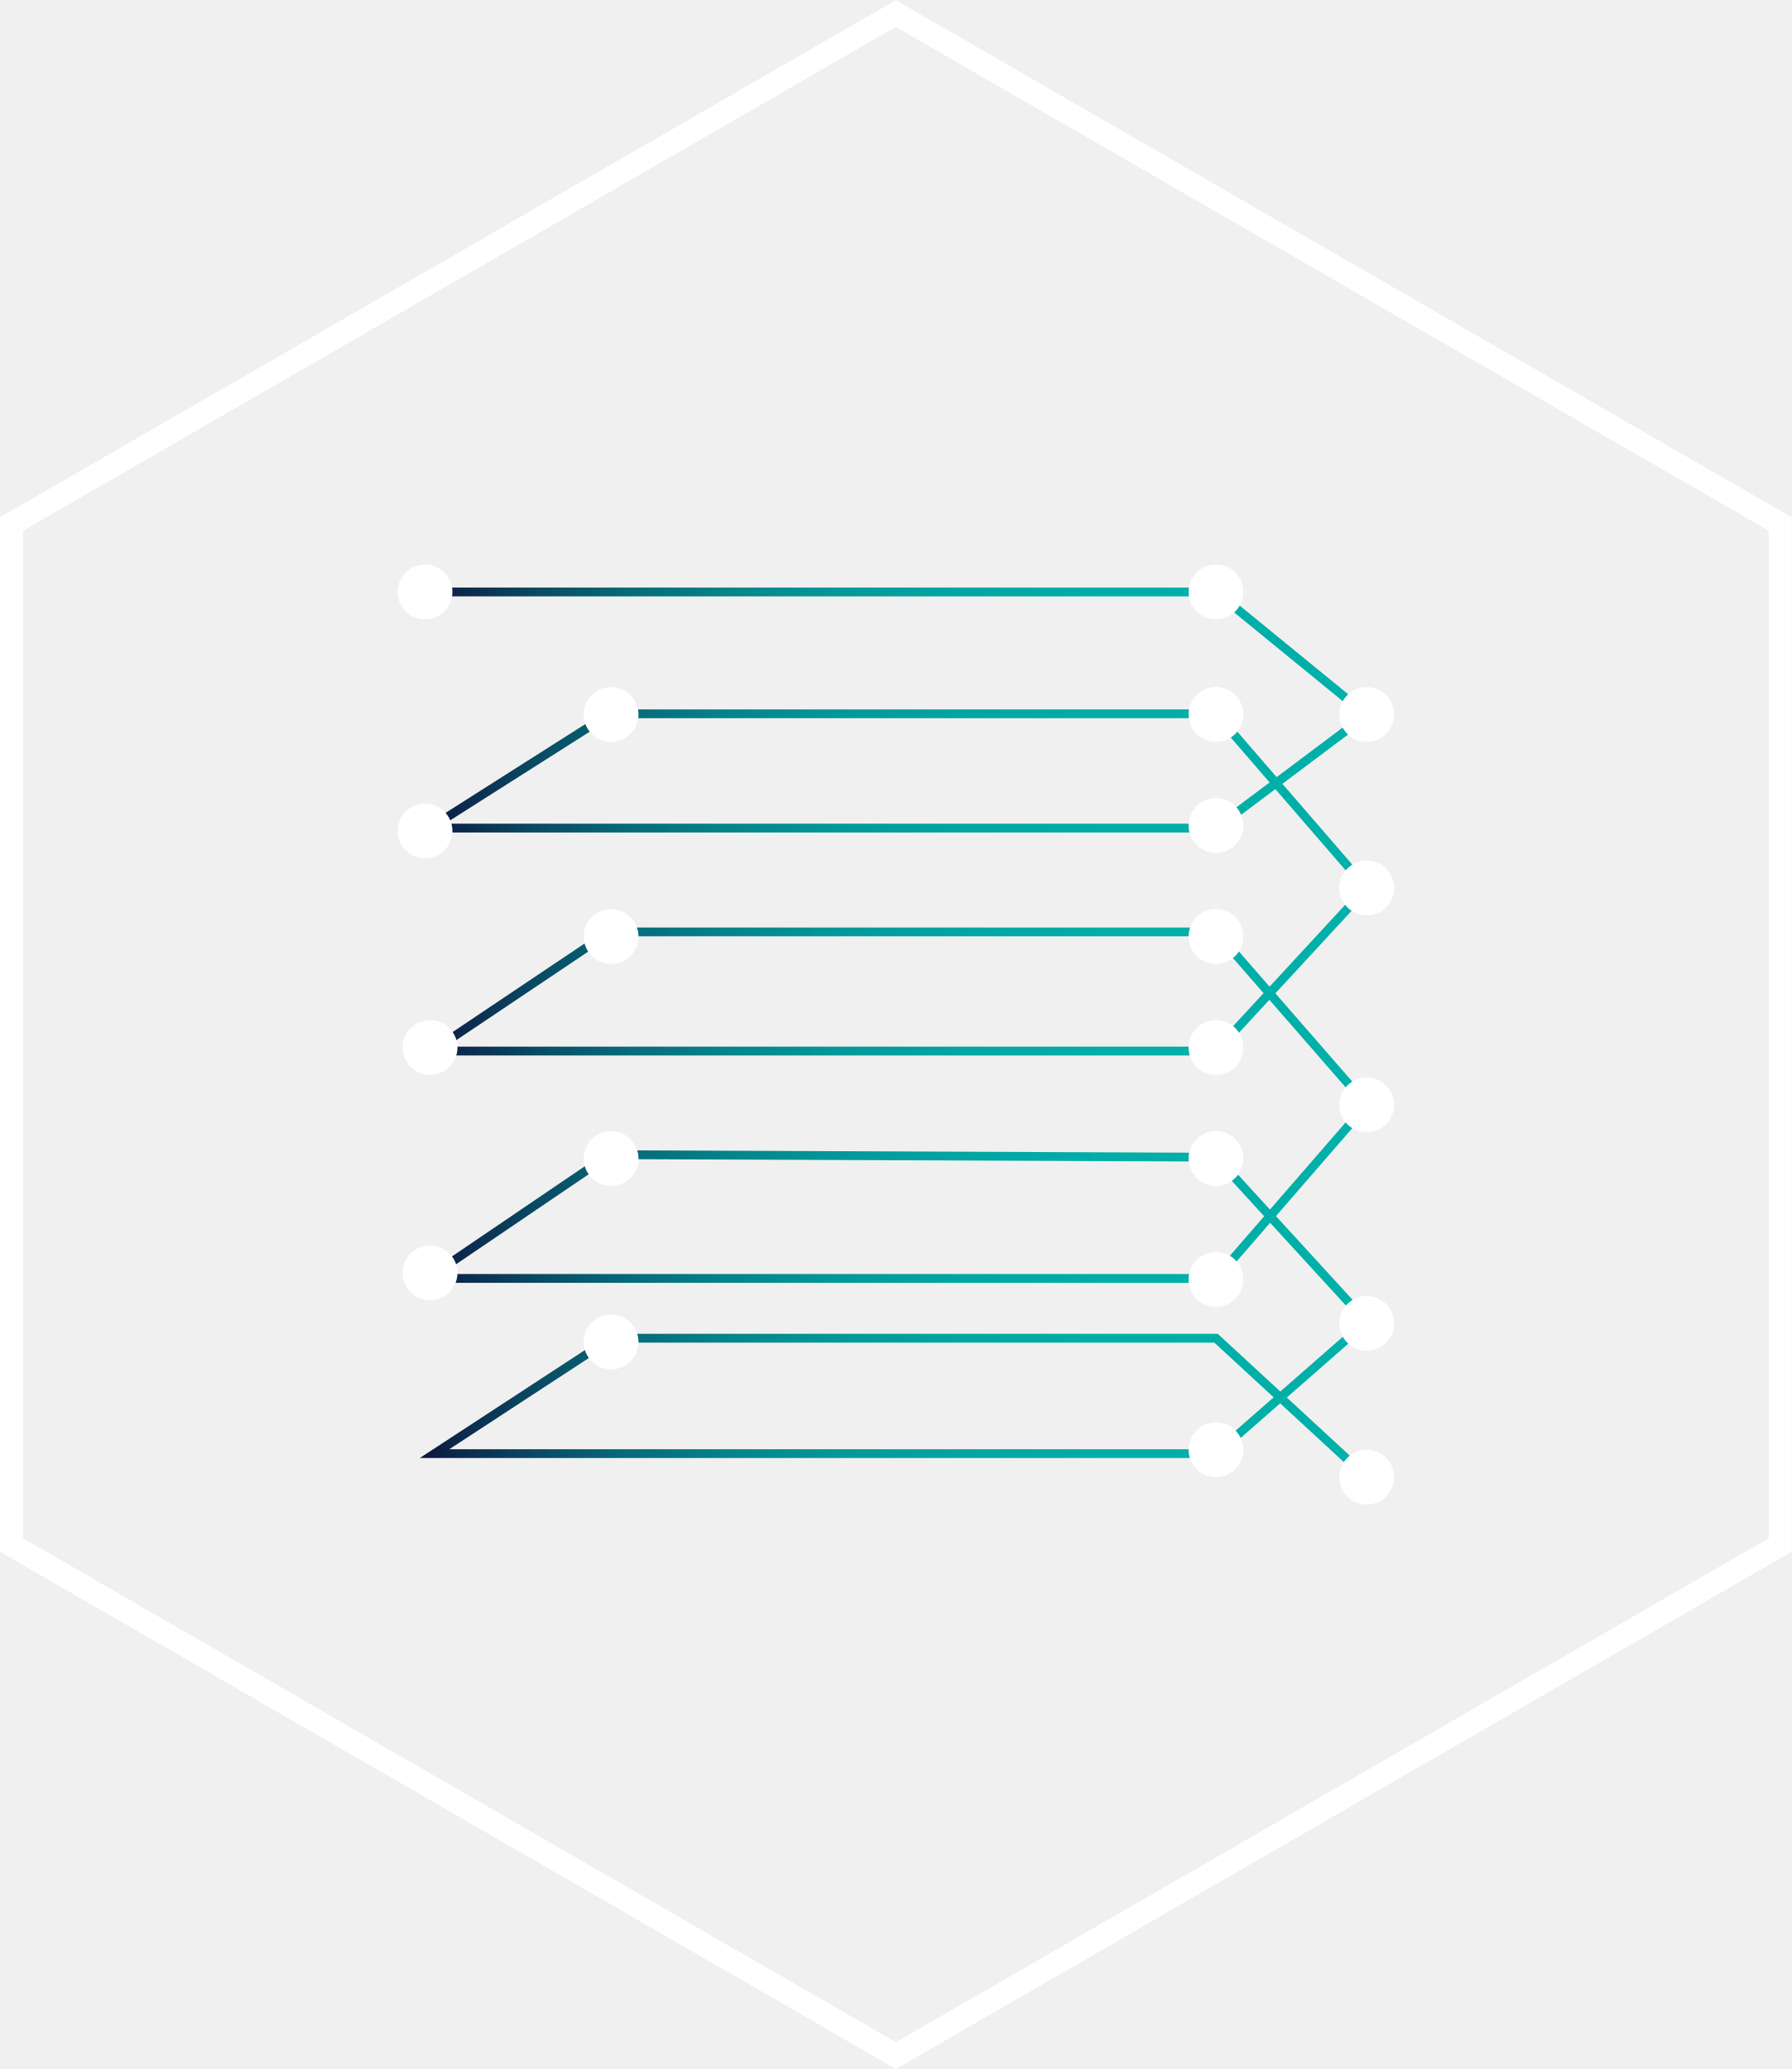
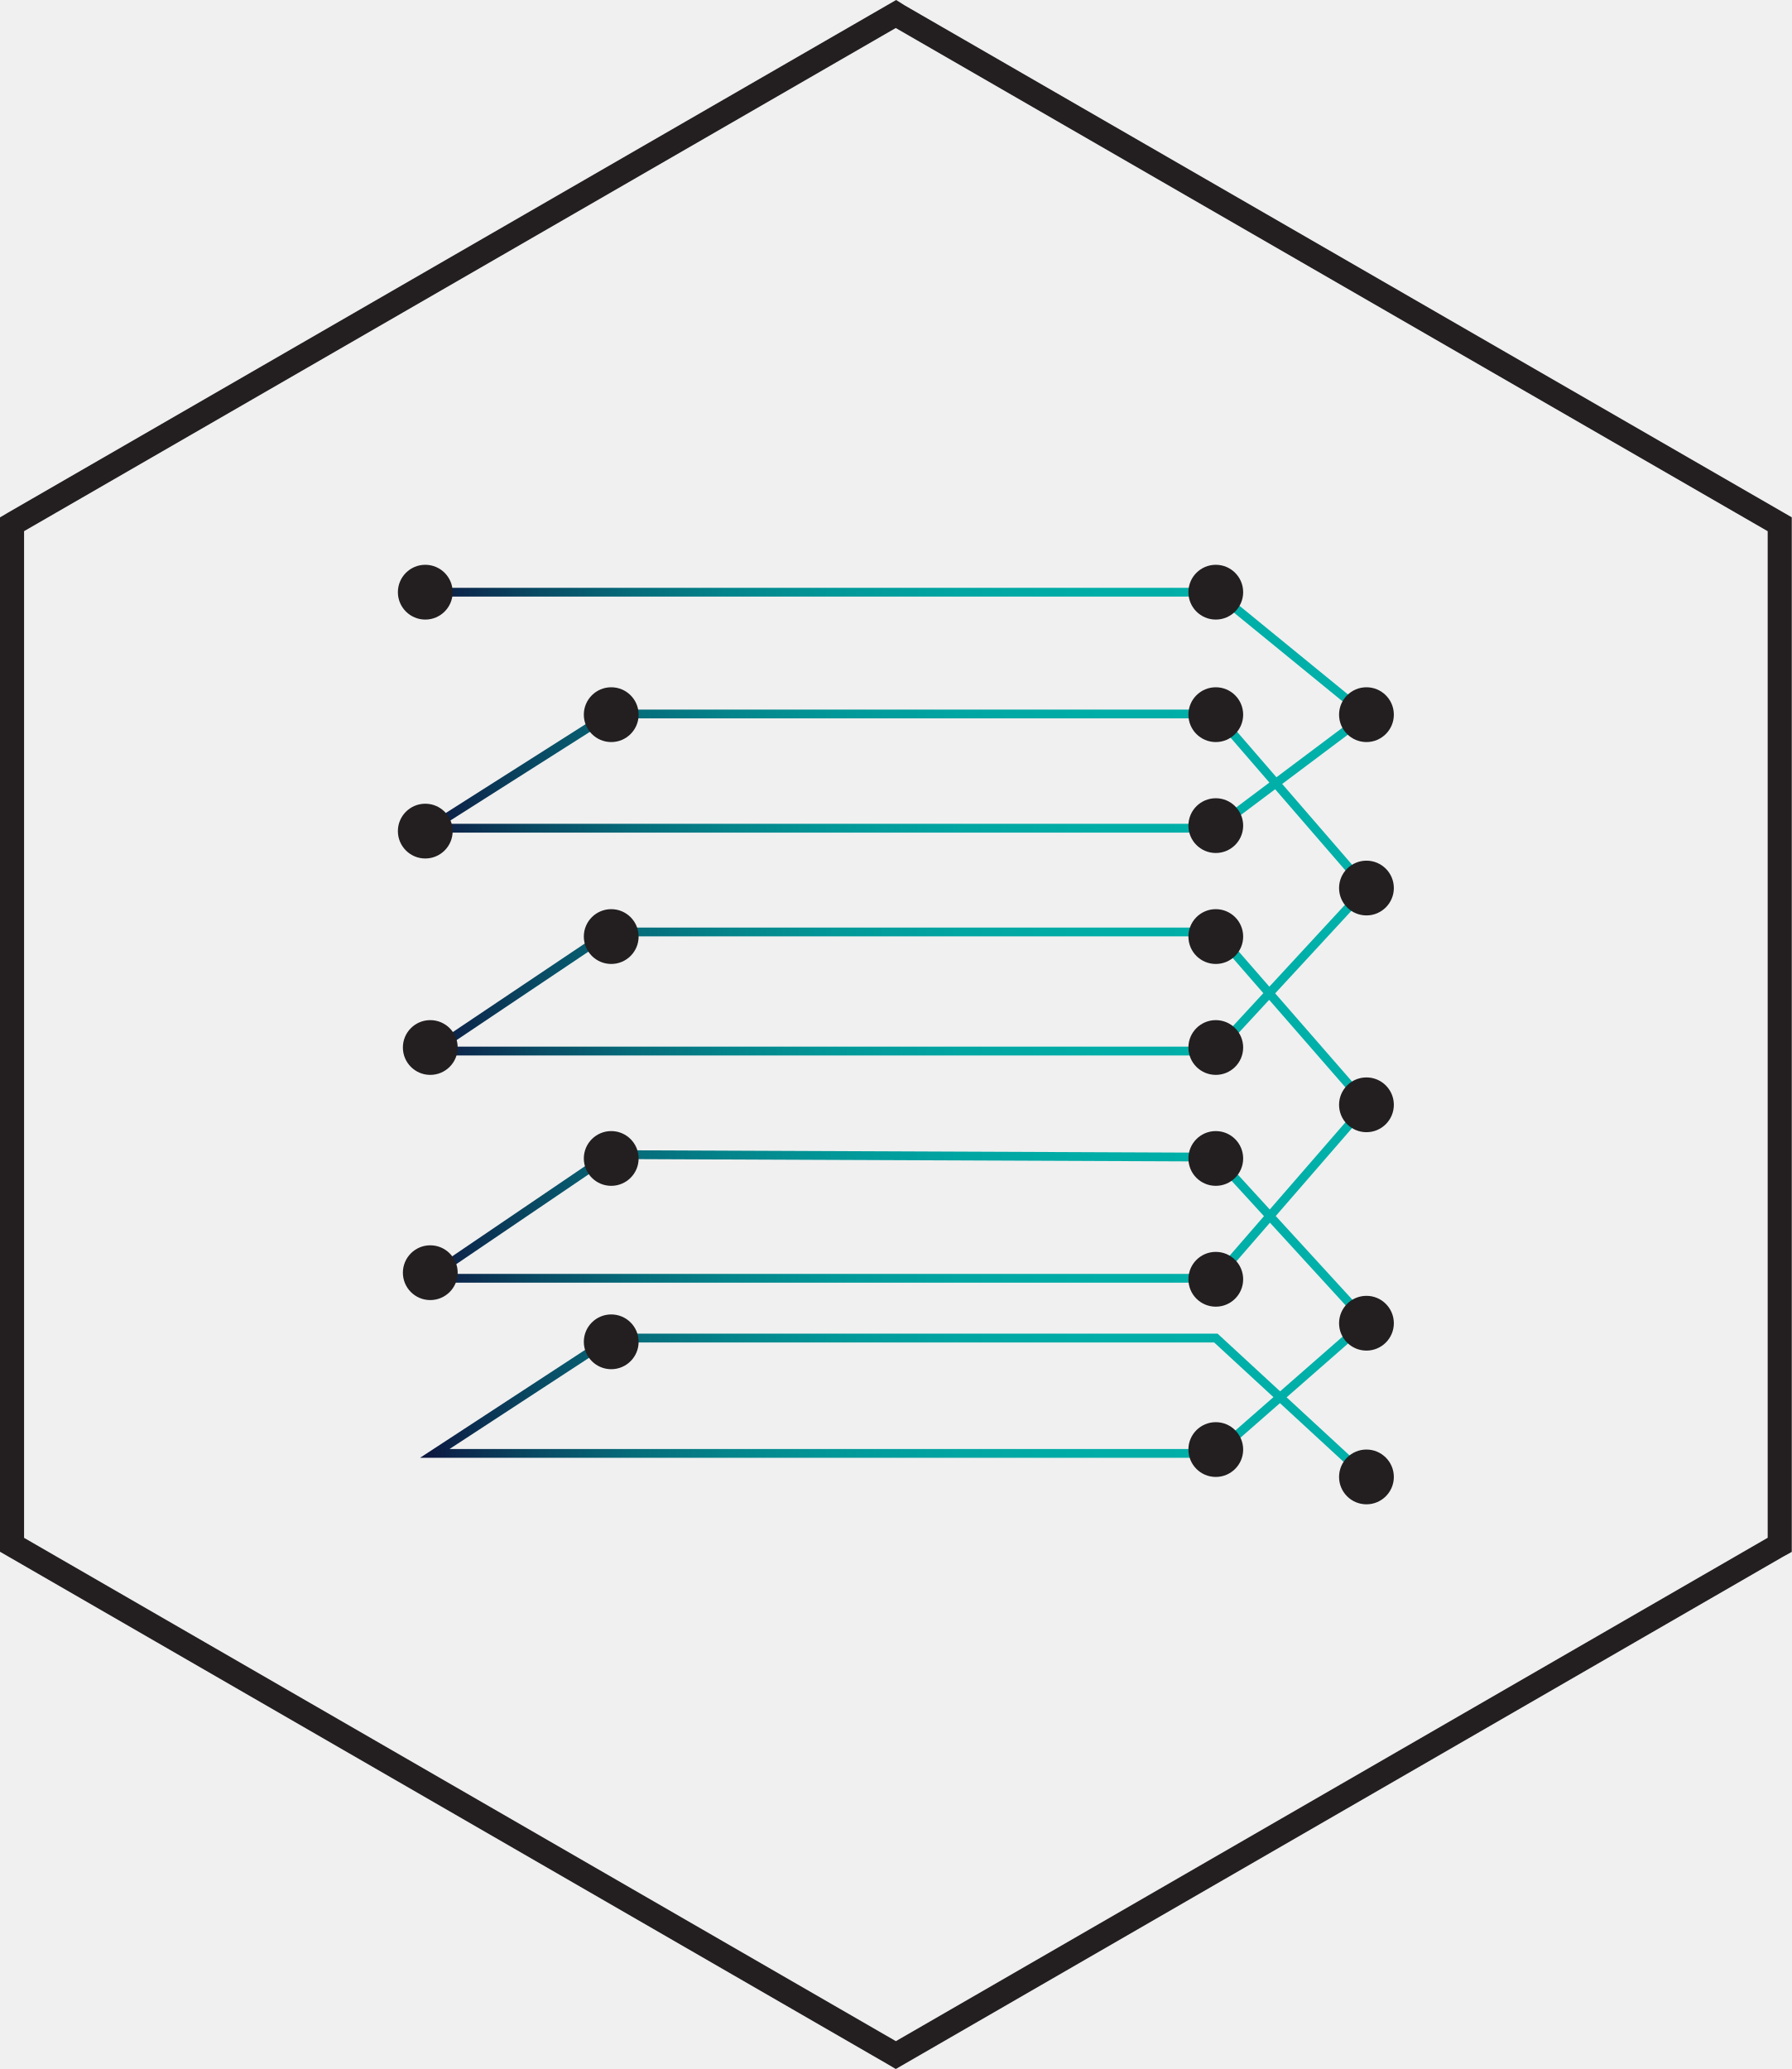
- <svg xmlns="http://www.w3.org/2000/svg" viewBox="-4 35.52 619.641 715.615" enable-background="new -4 35.52 619.641 715.615">
-   <path stroke="#fff" stroke-width="8" stroke-miterlimit="10" d="M304.948 745.996l.866.51 304.93-176.09.897-.496V216.753L306.666 40.73l-.85-.537L.85 216.25l-.85.503V569.92l304.948 176.076z" fill="none" />
-   <linearGradient id="a" gradientUnits="userSpaceOnUse" x1="55.315" y1="646.594" x2="187.657" y2="646.594" gradientTransform="matrix(2.51 0 0 2.51 0 -1230.101)">
+ <svg xmlns="http://www.w3.org/2000/svg" width="595.596" height="687.847" viewBox="-4.158 112.542 595.596 687.847" enable-background="new -4.158 112.542 595.596 687.847">
+   <path stroke="#231F20" stroke-width="8" stroke-miterlimit="10" d="M292.802 795.268l.832.49 292.942-169.167.862-.476v-339.282l-292.986-169.103-.817-.516-292.976 169.135-.817.483v339.282l292.96 169.154z" fill="none" />
+   <linearGradient id="a" gradientUnits="userSpaceOnUse" x1="55.713" y1="130.257" x2="188.098" y2="130.257" gradientTransform="matrix(2.411 0 0 -2.411 -1.075 770.341)">
    <stop offset="0" stop-color="#0E113C" />
    <stop offset=".041" stop-color="#0C254A" />
    <stop offset=".128" stop-color="#094A63" />
    <stop offset=".223" stop-color="#066A79" />
    <stop offset=".325" stop-color="#04838A" />
    <stop offset=".438" stop-color="#029798" />
    <stop offset=".566" stop-color="#01A5A2" />
    <stop offset=".724" stop-color="#00AEA7" />
    <stop offset=".998" stop-color="#00B0A9" />
  </linearGradient>
-   <path fill="url(#a)" d="M467.613 547.552l-28.9-26.654-21.605 18.916H141.17l65.705-42.96h210.26l21.63 19.96 27.697-24.255-31.213-34.108-18.016 20.76H138.866l67.52-45.842h.47l210.357.87 17.977 19.638 31.436-36.216-31.644-36.33-17.777 19.244H140.463l65.92-44.242h210.85l17.816 20.448 31.555-34.172-29.553-34.157-20.003 15.008H139.402l67.007-42.576h210.83l20.258 23.428 28.677-21.527-50.18-41H142.984v-3.04h274.1l.417.335 53.606 43.81-31.617 23.73 31.19 36.062-33.62 36.404 33.594 38.563-33.4 38.492 33.548 36.648-29.784 26.1 28.644 26.44-2.05 2.222zM151.386 536.77h264.582l20.493-17.948-20.517-18.922H207.778l-56.392 36.87zm-2.626-60.606h267.09l17.332-19.97-17.312-18.917-208.56-.856-58.55 39.744zm1.69-78.638h265.427l17.09-18.502-17.115-19.657H207.314l-56.865 38.16zm-.583-77.113h266.167l19.027-14.274-19.21-22.216H207.295l-57.427 36.49z" />
-   <path fill="#fff" d="M152.463 240.264c0 5.224-4.24 9.474-9.48 9.474-5.23 0-9.474-4.25-9.474-9.474 0-5.237 4.242-9.482 9.473-9.482 5.24 0 9.48 4.245 9.48 9.482zM425.985 240.264c0 5.224-4.24 9.474-9.472 9.474-5.244 0-9.474-4.25-9.474-9.474 0-5.237 4.232-9.482 9.473-9.482 5.232 0 9.472 4.245 9.472 9.482zM425.985 282.645c0 5.232-4.24 9.482-9.472 9.482-5.244 0-9.474-4.25-9.474-9.482 0-5.237 4.232-9.48 9.473-9.48 5.232 0 9.472 4.243 9.472 9.48zM425.985 321.048c0 5.227-4.24 9.47-9.472 9.47-5.244 0-9.474-4.244-9.474-9.47 0-5.237 4.232-9.48 9.473-9.48 5.232-.002 9.472 4.243 9.472 9.48zM425.985 359.435c0 5.237-4.24 9.482-9.472 9.482-5.244 0-9.474-4.243-9.474-9.482 0-5.24 4.232-9.482 9.473-9.482 5.232 0 9.472 4.245 9.472 9.482zM425.985 397.823c0 5.24-4.24 9.48-9.472 9.48-5.244 0-9.474-4.24-9.474-9.48 0-5.224 4.232-9.467 9.473-9.467 5.232 0 9.472 4.242 9.472 9.467zM425.985 436.225c0 5.232-4.24 9.472-9.472 9.472-5.244 0-9.474-4.24-9.474-9.472 0-5.232 4.232-9.474 9.473-9.474 5.232 0 9.472 4.243 9.472 9.475zM216.808 282.645c0 5.232-4.25 9.482-9.48 9.482-5.232 0-9.482-4.25-9.482-9.482 0-5.237 4.25-9.48 9.482-9.48 5.228 0 9.48 4.243 9.48 9.48zM216.808 359.435c0 5.237-4.25 9.482-9.48 9.482-5.232 0-9.482-4.243-9.482-9.482 0-5.24 4.25-9.482 9.482-9.482 5.228 0 9.48 4.245 9.48 9.482zM216.808 436.225c0 5.232-4.25 9.472-9.48 9.472-5.232 0-9.482-4.24-9.482-9.472 0-5.232 4.25-9.474 9.482-9.474 5.228 0 9.48 4.243 9.48 9.475zM425.985 478.037c0 5.237-4.24 9.48-9.472 9.48-5.244 0-9.474-4.244-9.474-9.48 0-5.24 4.232-9.482 9.473-9.482 5.232 0 9.472 4.243 9.472 9.482zM425.985 536.957c0 5.232-4.24 9.48-9.472 9.48-5.244 0-9.474-4.25-9.474-9.48 0-5.232 4.232-9.472 9.473-9.472 5.232-.002 9.472 4.24 9.472 9.472zM478.12 493.248c0 5.224-4.245 9.467-9.477 9.467-5.242 0-9.477-4.24-9.477-9.467 0-5.24 4.238-9.482 9.477-9.482 5.23-.003 9.477 4.242 9.477 9.482zM478.12 546.437c0 5.232-4.245 9.474-9.477 9.474-5.242 0-9.477-4.242-9.477-9.473 0-5.23 4.238-9.48 9.477-9.48 5.23 0 9.477 4.25 9.477 9.48zM216.808 499.674c0 5.232-4.25 9.48-9.48 9.48-5.232 0-9.482-4.25-9.482-9.48 0-5.232 4.25-9.472 9.482-9.472 5.228 0 9.48 4.24 9.48 9.472zM478.12 417.66c0 5.232-4.245 9.474-9.477 9.474-5.242 0-9.477-4.243-9.477-9.474 0-5.24 4.238-9.48 9.477-9.48 5.23 0 9.477 4.24 9.477 9.48zM478.12 342.64c0 5.24-4.245 9.48-9.477 9.48-5.242 0-9.477-4.24-9.477-9.48 0-5.224 4.238-9.467 9.477-9.467 5.23 0 9.477 4.243 9.477 9.467zM478.12 282.645c0 5.232-4.245 9.482-9.477 9.482-5.242 0-9.477-4.25-9.477-9.482 0-5.237 4.238-9.48 9.477-9.48 5.23 0 9.477 4.243 9.477 9.48zM154.2 475.757c0 5.232-4.248 9.474-9.495 9.474-5.23 0-9.467-4.242-9.467-9.473 0-5.23 4.238-9.48 9.467-9.48 5.245 0 9.495 4.25 9.495 9.48zM154.2 397.823c0 5.24-4.248 9.48-9.495 9.48-5.23 0-9.467-4.24-9.467-9.48 0-5.224 4.238-9.467 9.467-9.467 5.245 0 9.495 4.242 9.495 9.467z" />
-   <circle fill="#fff" cx="142.986" cy="322.941" r="9.477" />
+   <path fill="url(#a)" d="M449.072 604.626l-27.764-25.606-20.756 18.172h-265.09l63.122-41.271h201.994l20.78 19.175 26.608-23.301-29.986-32.767-17.308 19.944h-267.423l64.865-44.04h.452l202.087.836 17.27 18.866 30.2-34.792-30.4-34.902-17.078 18.487h-265.862l63.328-42.503h202.561l17.116 19.644 30.314-32.829-28.391-32.814-19.217 14.418h-266.73l64.373-40.902h202.541l19.462 22.507 27.55-20.681-48.207-39.388h-262.278v-2.92h263.324l.401.322 51.499 42.088-30.374 22.797 29.964 34.644-32.298 34.973 32.273 37.047-32.087 36.979 32.229 35.207-28.613 25.074 27.518 25.401-1.969 2.135zm-303.795-10.358h254.18l19.687-17.242-19.71-18.178h-199.982l-54.175 35.42zm-2.523-58.223h256.589l16.651-19.185-16.631-18.173-200.361-.822-56.248 38.18zm1.624-75.546h254.992l16.418-17.775-16.442-18.884h-200.34l-54.628 36.659zm-.56-74.082h255.703l18.279-13.713-18.455-21.343h-200.357l-55.17 35.056z" />
+   <path fill="#231F20" d="M146.312 309.419c0 5.019-4.073 9.102-9.107 9.102-5.024 0-9.102-4.083-9.102-9.102 0-5.031 4.075-9.109 9.101-9.109 5.033 0 9.107 4.078 9.108 9.109zm262.768 0c0 5.019-4.073 9.102-9.1 9.102-5.038 0-9.102-4.083-9.102-9.102 0-5.031 4.066-9.109 9.101-9.109 5.027 0 9.1 4.078 9.101 9.109zm0 40.715c0 5.026-4.073 9.109-9.1 9.109-5.038 0-9.102-4.083-9.102-9.109 0-5.031 4.066-9.107 9.101-9.107 5.027 0 9.1 4.076 9.101 9.107zm0 36.893c0 5.021-4.073 9.098-9.1 9.098-5.038 0-9.102-4.077-9.102-9.098 0-5.031 4.066-9.107 9.101-9.107 5.027-.002 9.1 4.076 9.101 9.107zm0 36.878c0 5.031-4.073 9.109-9.1 9.109-5.038 0-9.102-4.076-9.102-9.109 0-5.034 4.066-9.109 9.101-9.109 5.027 0 9.1 4.078 9.101 9.109zm0 36.879c0 5.034-4.073 9.107-9.1 9.107-5.038 0-9.102-4.073-9.102-9.107 0-5.019 4.066-9.095 9.101-9.095 5.027 0 9.1 4.075 9.101 9.095zm0 36.892c0 5.026-4.073 9.1-9.1 9.1-5.038 0-9.102-4.073-9.102-9.1 0-5.026 4.066-9.102 9.101-9.102 5.027.001 9.1 4.077 9.101 9.102zm-200.953-147.542c0 5.026-4.083 9.109-9.107 9.109-5.026 0-9.109-4.083-9.109-9.109 0-5.031 4.083-9.107 9.109-9.107 5.022 0 9.107 4.076 9.107 9.107zm0 73.771c0 5.031-4.083 9.109-9.107 9.109-5.026 0-9.109-4.076-9.109-9.109 0-5.034 4.083-9.109 9.109-9.109 5.022 0 9.107 4.078 9.107 9.109zm0 73.771c0 5.026-4.083 9.1-9.107 9.1-5.026 0-9.109-4.073-9.109-9.1 0-5.026 4.083-9.102 9.109-9.102 5.022.001 9.107 4.077 9.107 9.102zm200.953 40.168c0 5.031-4.073 9.107-9.1 9.107-5.038 0-9.102-4.077-9.102-9.107 0-5.034 4.066-9.109 9.101-9.109 5.027 0 9.1 4.076 9.101 9.109zm0 56.604c0 5.026-4.073 9.107-9.1 9.107-5.038 0-9.102-4.083-9.102-9.107 0-5.026 4.066-9.1 9.101-9.1 5.027-.002 9.1 4.074 9.101 9.1zm50.086-41.991c0 5.019-4.078 9.095-9.104 9.095-5.036 0-9.104-4.073-9.104-9.095 0-5.034 4.071-9.109 9.104-9.109 5.024-.003 9.104 4.075 9.104 9.109zm0 51.098c0 5.026-4.078 9.102-9.104 9.102-5.036 0-9.104-4.075-9.104-9.101 0-5.024 4.071-9.107 9.104-9.107 5.024 0 9.104 4.083 9.104 9.106zm-251.039-44.924c0 5.026-4.083 9.107-9.107 9.107-5.026 0-9.109-4.083-9.109-9.107 0-5.026 4.083-9.1 9.109-9.1 5.022 0 9.107 4.073 9.107 9.1zm251.039-78.79c0 5.026-4.078 9.102-9.104 9.102-5.036 0-9.104-4.076-9.104-9.102 0-5.034 4.071-9.107 9.104-9.107 5.024 0 9.104 4.073 9.104 9.107zm0-72.071c0 5.034-4.078 9.107-9.104 9.107-5.036 0-9.104-4.073-9.104-9.107 0-5.019 4.071-9.095 9.104-9.095 5.024.001 9.104 4.077 9.104 9.095zm0-57.636c0 5.026-4.078 9.109-9.104 9.109-5.036 0-9.104-4.083-9.104-9.109 0-5.031 4.071-9.107 9.104-9.107 5.024 0 9.104 4.076 9.104 9.107zm-311.186 185.52c0 5.026-4.081 9.102-9.122 9.102-5.024 0-9.095-4.075-9.095-9.101 0-5.024 4.071-9.107 9.095-9.107 5.039 0 9.122 4.082 9.122 9.106zm0-74.87c0 5.034-4.081 9.107-9.122 9.107-5.024 0-9.095-4.073-9.095-9.107 0-5.019 4.071-9.095 9.095-9.095 5.039 0 9.122 4.075 9.122 9.095z" />
+   <circle fill="#231F20" cx="137.207" cy="388.846" r="9.104" />
</svg>
